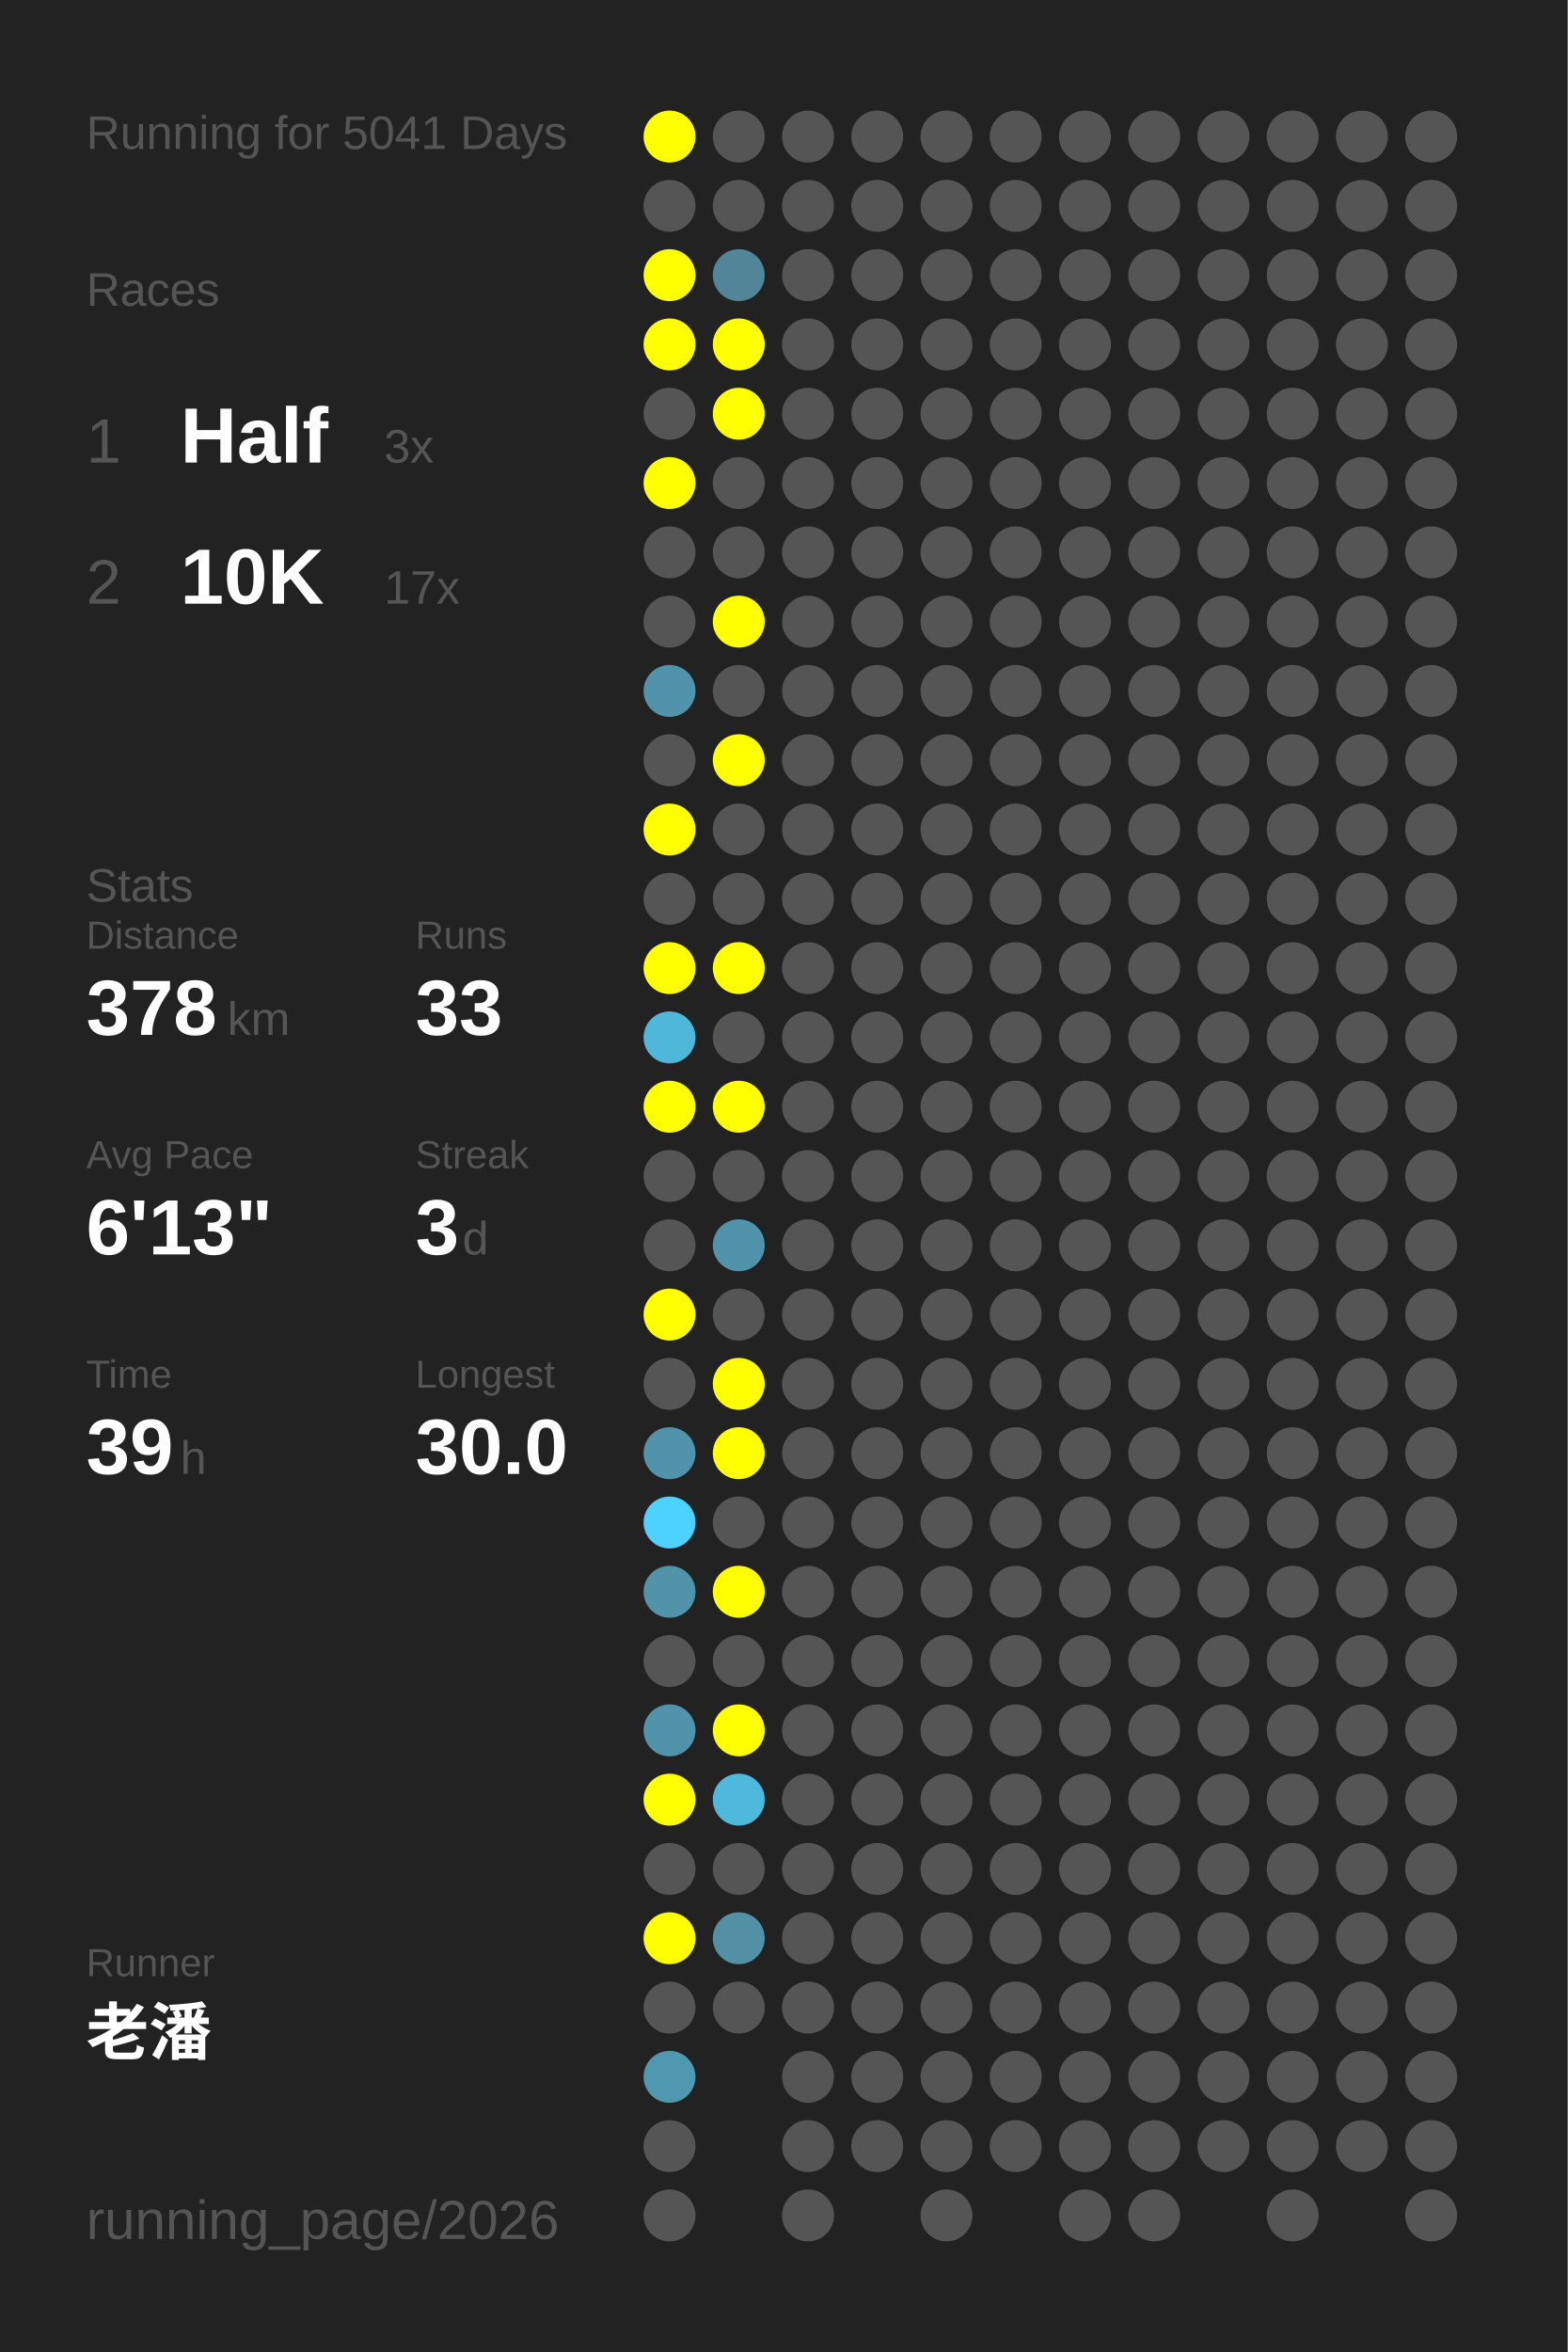
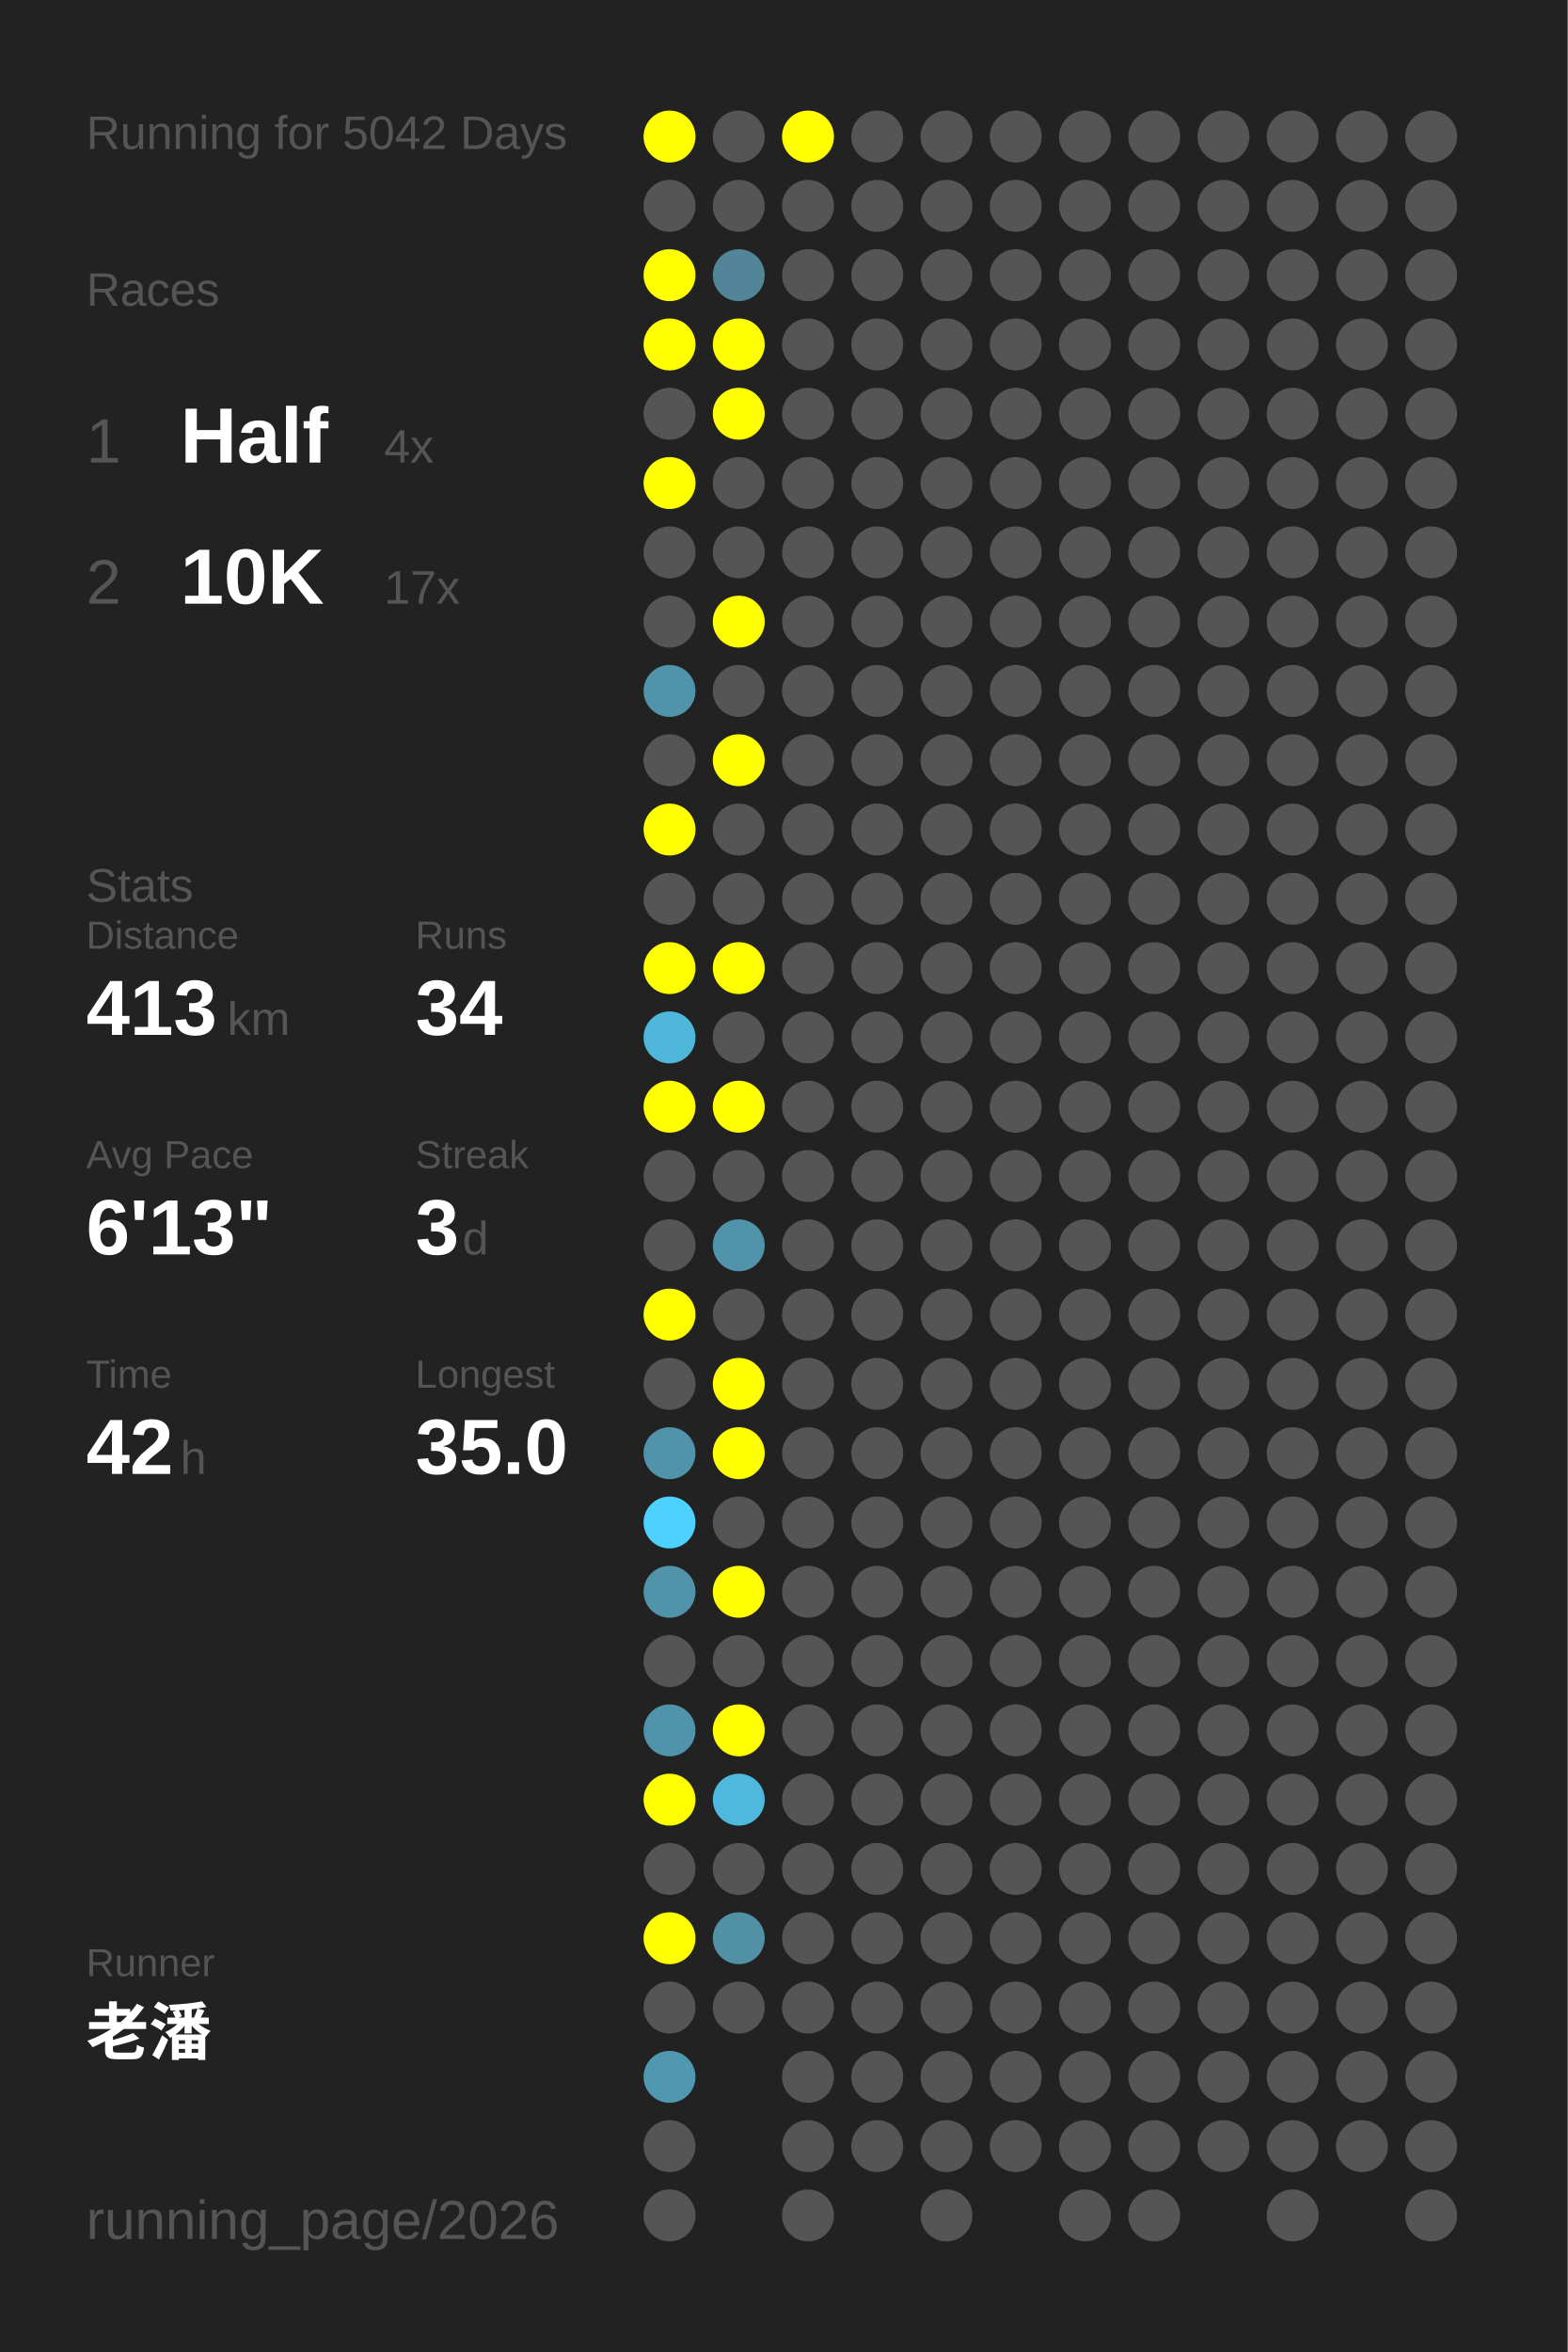
<svg xmlns="http://www.w3.org/2000/svg" baseProfile="full" height="300mm" version="1.1" viewBox="0,0,200,300" width="200mm">
  <defs />
  <rect fill="#222222" height="300" width="200" x="0" y="0" />
-   <text fill="#555555" style="font-size:6px; font-family:Arial;" x="11" y="19">Running for 5041 Days</text>
+   <text fill="#555555" style="font-size:6px; font-family:Arial;" x="11" y="19">Running for 5042 Days</text>
  <text fill="#555555" style="font-size:6px; font-family:Arial;" x="11" y="39">Races</text>
  <text fill="#555555" style="font-size:8px; font-family:Arial;" x="11" y="59">1</text>
  <text fill="#FFFFFF" style="font-size:10px; font-family:Arial; font-weight:bold;" x="23" y="59">Half</text>
-   <text fill="#555555" style="font-size:6px; font-family:Arial;" x="49" y="59">3x</text>
+   <text fill="#555555" style="font-size:6px; font-family:Arial;" x="49" y="59">4x</text>
  <text fill="#555555" style="font-size:8px; font-family:Arial;" x="11" y="77">2</text>
  <text fill="#FFFFFF" style="font-size:10px; font-family:Arial; font-weight:bold;" x="23" y="77">10K</text>
  <text fill="#555555" style="font-size:6px; font-family:Arial;" x="49" y="77">17x</text>
  <text fill="#555555" style="font-size:6px; font-family:Arial;" x="11" y="115">Stats</text>
  <text fill="#555555" style="font-size:5px; font-family:Arial;" x="11" y="121">Distance</text>
-   <text fill="#FFFFFF" style="font-size:10px; font-family:Arial; font-weight:bold;" x="11" y="132">378</text>
+   <text fill="#FFFFFF" style="font-size:10px; font-family:Arial; font-weight:bold;" x="11" y="132">413</text>
  <text fill="#555555" style="font-size:6px; font-family:Arial;" x="29" y="132">km</text>
  <text fill="#555555" style="font-size:5px; font-family:Arial;" x="53" y="121">Runs</text>
-   <text fill="#FFFFFF" style="font-size:10px; font-family:Arial; font-weight:bold;" x="53" y="132">33</text>
+   <text fill="#FFFFFF" style="font-size:10px; font-family:Arial; font-weight:bold;" x="53" y="132">34</text>
  <text fill="#555555" style="font-size:5px; font-family:Arial;" x="11" y="149">Avg Pace</text>
  <text fill="#FFFFFF" style="font-size:10px; font-family:Arial; font-weight:bold;" x="11" y="160">6'13"</text>
  <text fill="#555555" style="font-size:5px; font-family:Arial;" x="53" y="149">Streak</text>
  <text fill="#FFFFFF" style="font-size:10px; font-family:Arial; font-weight:bold;" x="53" y="160">3</text>
  <text fill="#555555" style="font-size:6px; font-family:Arial;" x="59" y="160">d</text>
  <text fill="#555555" style="font-size:5px; font-family:Arial;" x="11" y="177">Time</text>
-   <text fill="#FFFFFF" style="font-size:10px; font-family:Arial; font-weight:bold;" x="11" y="188">39</text>
+   <text fill="#FFFFFF" style="font-size:10px; font-family:Arial; font-weight:bold;" x="11" y="188">42</text>
  <text fill="#555555" style="font-size:6px; font-family:Arial;" x="23" y="188">h</text>
  <text fill="#555555" style="font-size:5px; font-family:Arial;" x="53" y="177">Longest</text>
-   <text fill="#FFFFFF" style="font-size:10px; font-family:Arial; font-weight:bold;" x="53" y="188">30.0</text>
+   <text fill="#FFFFFF" style="font-size:10px; font-family:Arial; font-weight:bold;" x="53" y="188">35.0</text>
  <text fill="#555555" style="font-size:5px; font-family:Arial;" x="11" y="252.065">Runner</text>
  <text fill="#FFFFFF" style="font-size:8px; font-family:Arial; font-weight:bold;" x="11" y="262.065">老潘</text>
  <text fill="#555555" style="font-size:7px; font-family:Arial;" x="11" y="285.581">running_page/2026</text>
  <circle cx="85.417" cy="17.419" fill="#FFFF00" r="3.312" />
  <circle cx="85.417" cy="26.258" fill="#555555" r="3.312" />
  <circle cx="85.417" cy="35.097" fill="#FFFF00" r="3.312" />
  <circle cx="85.417" cy="43.935" fill="#FFFF00" r="3.312" />
  <circle cx="85.417" cy="52.774" fill="#555555" r="3.312" />
  <circle cx="85.417" cy="61.613" fill="#FFFF00" r="3.312" />
  <circle cx="85.417" cy="70.452" fill="#555555" r="3.312" />
  <circle cx="85.417" cy="79.29" fill="#555555" r="3.312" />
  <circle cx="85.417" cy="88.129" fill="#5093aa" r="3.312" />
  <circle cx="85.417" cy="96.968" fill="#555555" r="3.312" />
  <circle cx="85.417" cy="105.806" fill="#FFFF00" r="3.312" />
  <circle cx="85.417" cy="114.645" fill="#555555" r="3.312" />
  <circle cx="85.417" cy="123.484" fill="#FFFF00" r="3.312" />
  <circle cx="85.417" cy="132.323" fill="#4eb7da" r="3.312" />
  <circle cx="85.417" cy="141.161" fill="#FFFF00" r="3.312" />
  <circle cx="85.417" cy="150" fill="#555555" r="3.312" />
  <circle cx="85.417" cy="158.839" fill="#555555" r="3.312" />
  <circle cx="85.417" cy="167.677" fill="#FFFF00" r="3.312" />
  <circle cx="85.417" cy="176.516" fill="#555555" r="3.312" />
  <circle cx="85.417" cy="185.355" fill="#5093aa" r="3.312" />
  <circle cx="85.417" cy="194.194" fill="#4dd1fe" r="3.312" />
  <circle cx="85.417" cy="203.032" fill="#5193a9" r="3.312" />
  <circle cx="85.417" cy="211.871" fill="#555555" r="3.312" />
  <circle cx="85.417" cy="220.71" fill="#5093aa" r="3.312" />
  <circle cx="85.417" cy="229.548" fill="#FFFF00" r="3.312" />
  <circle cx="85.417" cy="238.387" fill="#555555" r="3.312" />
  <circle cx="85.417" cy="247.226" fill="#FFFF00" r="3.312" />
  <circle cx="85.417" cy="256.065" fill="#555555" r="3.312" />
  <circle cx="85.417" cy="264.903" fill="#5097b0" r="3.312" />
  <circle cx="85.417" cy="273.742" fill="#555555" r="3.312" />
  <circle cx="85.417" cy="282.581" fill="#555555" r="3.312" />
  <circle cx="94.25" cy="17.419" fill="#555555" r="3.312" />
  <circle cx="94.25" cy="26.258" fill="#555555" r="3.312" />
  <circle cx="94.25" cy="35.097" fill="#518597" r="3.312" />
  <circle cx="94.25" cy="43.935" fill="#FFFF00" r="3.312" />
  <circle cx="94.25" cy="52.774" fill="#FFFF00" r="3.312" />
  <circle cx="94.25" cy="61.613" fill="#555555" r="3.312" />
  <circle cx="94.25" cy="70.452" fill="#555555" r="3.312" />
  <circle cx="94.25" cy="79.29" fill="#FFFF00" r="3.312" />
  <circle cx="94.25" cy="88.129" fill="#555555" r="3.312" />
  <circle cx="94.25" cy="96.968" fill="#FFFF00" r="3.312" />
  <circle cx="94.25" cy="105.806" fill="#555555" r="3.312" />
  <circle cx="94.25" cy="114.645" fill="#555555" r="3.312" />
  <circle cx="94.25" cy="123.484" fill="#FFFF00" r="3.312" />
  <circle cx="94.25" cy="132.323" fill="#555555" r="3.312" />
  <circle cx="94.25" cy="141.161" fill="#FFFF00" r="3.312" />
  <circle cx="94.25" cy="150" fill="#555555" r="3.312" />
  <circle cx="94.25" cy="158.839" fill="#5093aa" r="3.312" />
  <circle cx="94.25" cy="167.677" fill="#555555" r="3.312" />
  <circle cx="94.25" cy="176.516" fill="#FFFF00" r="3.312" />
  <circle cx="94.25" cy="185.355" fill="#FFFF00" r="3.312" />
  <circle cx="94.25" cy="194.194" fill="#555555" r="3.312" />
  <circle cx="94.25" cy="203.032" fill="#FFFF00" r="3.312" />
  <circle cx="94.25" cy="211.871" fill="#555555" r="3.312" />
  <circle cx="94.25" cy="220.71" fill="#FFFF00" r="3.312" />
  <circle cx="94.25" cy="229.548" fill="#4eb9dd" r="3.312" />
  <circle cx="94.25" cy="238.387" fill="#555555" r="3.312" />
  <circle cx="94.25" cy="247.226" fill="#5190a5" r="3.312" />
  <circle cx="94.25" cy="256.065" fill="#555555" r="3.312" />
-   <circle cx="103.083" cy="17.419" fill="#555555" r="3.312" />
+   <circle cx="103.083" cy="17.419" fill="#FFFF00" r="3.312" />
  <circle cx="103.083" cy="26.258" fill="#555555" r="3.312" />
  <circle cx="103.083" cy="35.097" fill="#555555" r="3.312" />
  <circle cx="103.083" cy="43.935" fill="#555555" r="3.312" />
  <circle cx="103.083" cy="52.774" fill="#555555" r="3.312" />
  <circle cx="103.083" cy="61.613" fill="#555555" r="3.312" />
  <circle cx="103.083" cy="70.452" fill="#555555" r="3.312" />
  <circle cx="103.083" cy="79.29" fill="#555555" r="3.312" />
  <circle cx="103.083" cy="88.129" fill="#555555" r="3.312" />
  <circle cx="103.083" cy="96.968" fill="#555555" r="3.312" />
  <circle cx="103.083" cy="105.806" fill="#555555" r="3.312" />
  <circle cx="103.083" cy="114.645" fill="#555555" r="3.312" />
  <circle cx="103.083" cy="123.484" fill="#555555" r="3.312" />
  <circle cx="103.083" cy="132.323" fill="#555555" r="3.312" />
  <circle cx="103.083" cy="141.161" fill="#555555" r="3.312" />
  <circle cx="103.083" cy="150" fill="#555555" r="3.312" />
  <circle cx="103.083" cy="158.839" fill="#555555" r="3.312" />
  <circle cx="103.083" cy="167.677" fill="#555555" r="3.312" />
  <circle cx="103.083" cy="176.516" fill="#555555" r="3.312" />
  <circle cx="103.083" cy="185.355" fill="#555555" r="3.312" />
  <circle cx="103.083" cy="194.194" fill="#555555" r="3.312" />
  <circle cx="103.083" cy="203.032" fill="#555555" r="3.312" />
  <circle cx="103.083" cy="211.871" fill="#555555" r="3.312" />
  <circle cx="103.083" cy="220.71" fill="#555555" r="3.312" />
  <circle cx="103.083" cy="229.548" fill="#555555" r="3.312" />
  <circle cx="103.083" cy="238.387" fill="#555555" r="3.312" />
  <circle cx="103.083" cy="247.226" fill="#555555" r="3.312" />
  <circle cx="103.083" cy="256.065" fill="#555555" r="3.312" />
  <circle cx="103.083" cy="264.903" fill="#555555" r="3.312" />
  <circle cx="103.083" cy="273.742" fill="#555555" r="3.312" />
  <circle cx="103.083" cy="282.581" fill="#555555" r="3.312" />
  <circle cx="111.917" cy="17.419" fill="#555555" r="3.312" />
  <circle cx="111.917" cy="26.258" fill="#555555" r="3.312" />
  <circle cx="111.917" cy="35.097" fill="#555555" r="3.312" />
  <circle cx="111.917" cy="43.935" fill="#555555" r="3.312" />
  <circle cx="111.917" cy="52.774" fill="#555555" r="3.312" />
  <circle cx="111.917" cy="61.613" fill="#555555" r="3.312" />
  <circle cx="111.917" cy="70.452" fill="#555555" r="3.312" />
  <circle cx="111.917" cy="79.29" fill="#555555" r="3.312" />
  <circle cx="111.917" cy="88.129" fill="#555555" r="3.312" />
  <circle cx="111.917" cy="96.968" fill="#555555" r="3.312" />
  <circle cx="111.917" cy="105.806" fill="#555555" r="3.312" />
  <circle cx="111.917" cy="114.645" fill="#555555" r="3.312" />
  <circle cx="111.917" cy="123.484" fill="#555555" r="3.312" />
  <circle cx="111.917" cy="132.323" fill="#555555" r="3.312" />
  <circle cx="111.917" cy="141.161" fill="#555555" r="3.312" />
  <circle cx="111.917" cy="150" fill="#555555" r="3.312" />
  <circle cx="111.917" cy="158.839" fill="#555555" r="3.312" />
  <circle cx="111.917" cy="167.677" fill="#555555" r="3.312" />
  <circle cx="111.917" cy="176.516" fill="#555555" r="3.312" />
  <circle cx="111.917" cy="185.355" fill="#555555" r="3.312" />
  <circle cx="111.917" cy="194.194" fill="#555555" r="3.312" />
  <circle cx="111.917" cy="203.032" fill="#555555" r="3.312" />
  <circle cx="111.917" cy="211.871" fill="#555555" r="3.312" />
  <circle cx="111.917" cy="220.71" fill="#555555" r="3.312" />
  <circle cx="111.917" cy="229.548" fill="#555555" r="3.312" />
  <circle cx="111.917" cy="238.387" fill="#555555" r="3.312" />
  <circle cx="111.917" cy="247.226" fill="#555555" r="3.312" />
  <circle cx="111.917" cy="256.065" fill="#555555" r="3.312" />
  <circle cx="111.917" cy="264.903" fill="#555555" r="3.312" />
  <circle cx="111.917" cy="273.742" fill="#555555" r="3.312" />
  <circle cx="120.75" cy="17.419" fill="#555555" r="3.312" />
  <circle cx="120.75" cy="26.258" fill="#555555" r="3.312" />
  <circle cx="120.75" cy="35.097" fill="#555555" r="3.312" />
  <circle cx="120.75" cy="43.935" fill="#555555" r="3.312" />
  <circle cx="120.75" cy="52.774" fill="#555555" r="3.312" />
  <circle cx="120.75" cy="61.613" fill="#555555" r="3.312" />
  <circle cx="120.75" cy="70.452" fill="#555555" r="3.312" />
  <circle cx="120.75" cy="79.29" fill="#555555" r="3.312" />
  <circle cx="120.75" cy="88.129" fill="#555555" r="3.312" />
  <circle cx="120.75" cy="96.968" fill="#555555" r="3.312" />
  <circle cx="120.75" cy="105.806" fill="#555555" r="3.312" />
  <circle cx="120.75" cy="114.645" fill="#555555" r="3.312" />
  <circle cx="120.75" cy="123.484" fill="#555555" r="3.312" />
  <circle cx="120.75" cy="132.323" fill="#555555" r="3.312" />
  <circle cx="120.75" cy="141.161" fill="#555555" r="3.312" />
  <circle cx="120.75" cy="150" fill="#555555" r="3.312" />
  <circle cx="120.75" cy="158.839" fill="#555555" r="3.312" />
  <circle cx="120.75" cy="167.677" fill="#555555" r="3.312" />
  <circle cx="120.75" cy="176.516" fill="#555555" r="3.312" />
  <circle cx="120.75" cy="185.355" fill="#555555" r="3.312" />
  <circle cx="120.75" cy="194.194" fill="#555555" r="3.312" />
  <circle cx="120.75" cy="203.032" fill="#555555" r="3.312" />
  <circle cx="120.75" cy="211.871" fill="#555555" r="3.312" />
  <circle cx="120.75" cy="220.71" fill="#555555" r="3.312" />
  <circle cx="120.75" cy="229.548" fill="#555555" r="3.312" />
  <circle cx="120.75" cy="238.387" fill="#555555" r="3.312" />
  <circle cx="120.75" cy="247.226" fill="#555555" r="3.312" />
  <circle cx="120.75" cy="256.065" fill="#555555" r="3.312" />
  <circle cx="120.75" cy="264.903" fill="#555555" r="3.312" />
  <circle cx="120.75" cy="273.742" fill="#555555" r="3.312" />
  <circle cx="120.75" cy="282.581" fill="#555555" r="3.312" />
  <circle cx="129.583" cy="17.419" fill="#555555" r="3.312" />
  <circle cx="129.583" cy="26.258" fill="#555555" r="3.312" />
  <circle cx="129.583" cy="35.097" fill="#555555" r="3.312" />
  <circle cx="129.583" cy="43.935" fill="#555555" r="3.312" />
  <circle cx="129.583" cy="52.774" fill="#555555" r="3.312" />
  <circle cx="129.583" cy="61.613" fill="#555555" r="3.312" />
  <circle cx="129.583" cy="70.452" fill="#555555" r="3.312" />
  <circle cx="129.583" cy="79.29" fill="#555555" r="3.312" />
  <circle cx="129.583" cy="88.129" fill="#555555" r="3.312" />
  <circle cx="129.583" cy="96.968" fill="#555555" r="3.312" />
  <circle cx="129.583" cy="105.806" fill="#555555" r="3.312" />
  <circle cx="129.583" cy="114.645" fill="#555555" r="3.312" />
  <circle cx="129.583" cy="123.484" fill="#555555" r="3.312" />
  <circle cx="129.583" cy="132.323" fill="#555555" r="3.312" />
  <circle cx="129.583" cy="141.161" fill="#555555" r="3.312" />
  <circle cx="129.583" cy="150" fill="#555555" r="3.312" />
  <circle cx="129.583" cy="158.839" fill="#555555" r="3.312" />
  <circle cx="129.583" cy="167.677" fill="#555555" r="3.312" />
  <circle cx="129.583" cy="176.516" fill="#555555" r="3.312" />
  <circle cx="129.583" cy="185.355" fill="#555555" r="3.312" />
  <circle cx="129.583" cy="194.194" fill="#555555" r="3.312" />
  <circle cx="129.583" cy="203.032" fill="#555555" r="3.312" />
  <circle cx="129.583" cy="211.871" fill="#555555" r="3.312" />
  <circle cx="129.583" cy="220.71" fill="#555555" r="3.312" />
  <circle cx="129.583" cy="229.548" fill="#555555" r="3.312" />
  <circle cx="129.583" cy="238.387" fill="#555555" r="3.312" />
  <circle cx="129.583" cy="247.226" fill="#555555" r="3.312" />
  <circle cx="129.583" cy="256.065" fill="#555555" r="3.312" />
  <circle cx="129.583" cy="264.903" fill="#555555" r="3.312" />
  <circle cx="129.583" cy="273.742" fill="#555555" r="3.312" />
  <circle cx="138.417" cy="17.419" fill="#555555" r="3.312" />
  <circle cx="138.417" cy="26.258" fill="#555555" r="3.312" />
  <circle cx="138.417" cy="35.097" fill="#555555" r="3.312" />
  <circle cx="138.417" cy="43.935" fill="#555555" r="3.312" />
  <circle cx="138.417" cy="52.774" fill="#555555" r="3.312" />
  <circle cx="138.417" cy="61.613" fill="#555555" r="3.312" />
  <circle cx="138.417" cy="70.452" fill="#555555" r="3.312" />
  <circle cx="138.417" cy="79.29" fill="#555555" r="3.312" />
  <circle cx="138.417" cy="88.129" fill="#555555" r="3.312" />
  <circle cx="138.417" cy="96.968" fill="#555555" r="3.312" />
  <circle cx="138.417" cy="105.806" fill="#555555" r="3.312" />
  <circle cx="138.417" cy="114.645" fill="#555555" r="3.312" />
  <circle cx="138.417" cy="123.484" fill="#555555" r="3.312" />
  <circle cx="138.417" cy="132.323" fill="#555555" r="3.312" />
  <circle cx="138.417" cy="141.161" fill="#555555" r="3.312" />
  <circle cx="138.417" cy="150" fill="#555555" r="3.312" />
  <circle cx="138.417" cy="158.839" fill="#555555" r="3.312" />
  <circle cx="138.417" cy="167.677" fill="#555555" r="3.312" />
  <circle cx="138.417" cy="176.516" fill="#555555" r="3.312" />
  <circle cx="138.417" cy="185.355" fill="#555555" r="3.312" />
  <circle cx="138.417" cy="194.194" fill="#555555" r="3.312" />
  <circle cx="138.417" cy="203.032" fill="#555555" r="3.312" />
  <circle cx="138.417" cy="211.871" fill="#555555" r="3.312" />
  <circle cx="138.417" cy="220.71" fill="#555555" r="3.312" />
  <circle cx="138.417" cy="229.548" fill="#555555" r="3.312" />
  <circle cx="138.417" cy="238.387" fill="#555555" r="3.312" />
  <circle cx="138.417" cy="247.226" fill="#555555" r="3.312" />
  <circle cx="138.417" cy="256.065" fill="#555555" r="3.312" />
  <circle cx="138.417" cy="264.903" fill="#555555" r="3.312" />
  <circle cx="138.417" cy="273.742" fill="#555555" r="3.312" />
  <circle cx="138.417" cy="282.581" fill="#555555" r="3.312" />
  <circle cx="147.25" cy="17.419" fill="#555555" r="3.312" />
  <circle cx="147.25" cy="26.258" fill="#555555" r="3.312" />
  <circle cx="147.25" cy="35.097" fill="#555555" r="3.312" />
  <circle cx="147.25" cy="43.935" fill="#555555" r="3.312" />
  <circle cx="147.25" cy="52.774" fill="#555555" r="3.312" />
  <circle cx="147.25" cy="61.613" fill="#555555" r="3.312" />
  <circle cx="147.25" cy="70.452" fill="#555555" r="3.312" />
  <circle cx="147.25" cy="79.29" fill="#555555" r="3.312" />
  <circle cx="147.25" cy="88.129" fill="#555555" r="3.312" />
  <circle cx="147.25" cy="96.968" fill="#555555" r="3.312" />
  <circle cx="147.25" cy="105.806" fill="#555555" r="3.312" />
  <circle cx="147.25" cy="114.645" fill="#555555" r="3.312" />
  <circle cx="147.25" cy="123.484" fill="#555555" r="3.312" />
  <circle cx="147.25" cy="132.323" fill="#555555" r="3.312" />
  <circle cx="147.25" cy="141.161" fill="#555555" r="3.312" />
  <circle cx="147.25" cy="150" fill="#555555" r="3.312" />
  <circle cx="147.25" cy="158.839" fill="#555555" r="3.312" />
  <circle cx="147.25" cy="167.677" fill="#555555" r="3.312" />
  <circle cx="147.25" cy="176.516" fill="#555555" r="3.312" />
  <circle cx="147.25" cy="185.355" fill="#555555" r="3.312" />
  <circle cx="147.25" cy="194.194" fill="#555555" r="3.312" />
  <circle cx="147.25" cy="203.032" fill="#555555" r="3.312" />
  <circle cx="147.25" cy="211.871" fill="#555555" r="3.312" />
  <circle cx="147.25" cy="220.71" fill="#555555" r="3.312" />
  <circle cx="147.25" cy="229.548" fill="#555555" r="3.312" />
  <circle cx="147.25" cy="238.387" fill="#555555" r="3.312" />
  <circle cx="147.25" cy="247.226" fill="#555555" r="3.312" />
  <circle cx="147.25" cy="256.065" fill="#555555" r="3.312" />
  <circle cx="147.25" cy="264.903" fill="#555555" r="3.312" />
  <circle cx="147.25" cy="273.742" fill="#555555" r="3.312" />
  <circle cx="147.25" cy="282.581" fill="#555555" r="3.312" />
  <circle cx="156.083" cy="17.419" fill="#555555" r="3.312" />
  <circle cx="156.083" cy="26.258" fill="#555555" r="3.312" />
  <circle cx="156.083" cy="35.097" fill="#555555" r="3.312" />
  <circle cx="156.083" cy="43.935" fill="#555555" r="3.312" />
  <circle cx="156.083" cy="52.774" fill="#555555" r="3.312" />
  <circle cx="156.083" cy="61.613" fill="#555555" r="3.312" />
  <circle cx="156.083" cy="70.452" fill="#555555" r="3.312" />
  <circle cx="156.083" cy="79.29" fill="#555555" r="3.312" />
  <circle cx="156.083" cy="88.129" fill="#555555" r="3.312" />
  <circle cx="156.083" cy="96.968" fill="#555555" r="3.312" />
  <circle cx="156.083" cy="105.806" fill="#555555" r="3.312" />
  <circle cx="156.083" cy="114.645" fill="#555555" r="3.312" />
  <circle cx="156.083" cy="123.484" fill="#555555" r="3.312" />
  <circle cx="156.083" cy="132.323" fill="#555555" r="3.312" />
  <circle cx="156.083" cy="141.161" fill="#555555" r="3.312" />
  <circle cx="156.083" cy="150" fill="#555555" r="3.312" />
  <circle cx="156.083" cy="158.839" fill="#555555" r="3.312" />
  <circle cx="156.083" cy="167.677" fill="#555555" r="3.312" />
  <circle cx="156.083" cy="176.516" fill="#555555" r="3.312" />
  <circle cx="156.083" cy="185.355" fill="#555555" r="3.312" />
  <circle cx="156.083" cy="194.194" fill="#555555" r="3.312" />
  <circle cx="156.083" cy="203.032" fill="#555555" r="3.312" />
  <circle cx="156.083" cy="211.871" fill="#555555" r="3.312" />
  <circle cx="156.083" cy="220.71" fill="#555555" r="3.312" />
  <circle cx="156.083" cy="229.548" fill="#555555" r="3.312" />
  <circle cx="156.083" cy="238.387" fill="#555555" r="3.312" />
  <circle cx="156.083" cy="247.226" fill="#555555" r="3.312" />
  <circle cx="156.083" cy="256.065" fill="#555555" r="3.312" />
  <circle cx="156.083" cy="264.903" fill="#555555" r="3.312" />
  <circle cx="156.083" cy="273.742" fill="#555555" r="3.312" />
  <circle cx="164.917" cy="17.419" fill="#555555" r="3.312" />
  <circle cx="164.917" cy="26.258" fill="#555555" r="3.312" />
  <circle cx="164.917" cy="35.097" fill="#555555" r="3.312" />
  <circle cx="164.917" cy="43.935" fill="#555555" r="3.312" />
  <circle cx="164.917" cy="52.774" fill="#555555" r="3.312" />
  <circle cx="164.917" cy="61.613" fill="#555555" r="3.312" />
  <circle cx="164.917" cy="70.452" fill="#555555" r="3.312" />
  <circle cx="164.917" cy="79.29" fill="#555555" r="3.312" />
  <circle cx="164.917" cy="88.129" fill="#555555" r="3.312" />
  <circle cx="164.917" cy="96.968" fill="#555555" r="3.312" />
  <circle cx="164.917" cy="105.806" fill="#555555" r="3.312" />
  <circle cx="164.917" cy="114.645" fill="#555555" r="3.312" />
  <circle cx="164.917" cy="123.484" fill="#555555" r="3.312" />
  <circle cx="164.917" cy="132.323" fill="#555555" r="3.312" />
  <circle cx="164.917" cy="141.161" fill="#555555" r="3.312" />
  <circle cx="164.917" cy="150" fill="#555555" r="3.312" />
  <circle cx="164.917" cy="158.839" fill="#555555" r="3.312" />
  <circle cx="164.917" cy="167.677" fill="#555555" r="3.312" />
  <circle cx="164.917" cy="176.516" fill="#555555" r="3.312" />
  <circle cx="164.917" cy="185.355" fill="#555555" r="3.312" />
  <circle cx="164.917" cy="194.194" fill="#555555" r="3.312" />
  <circle cx="164.917" cy="203.032" fill="#555555" r="3.312" />
  <circle cx="164.917" cy="211.871" fill="#555555" r="3.312" />
  <circle cx="164.917" cy="220.71" fill="#555555" r="3.312" />
  <circle cx="164.917" cy="229.548" fill="#555555" r="3.312" />
  <circle cx="164.917" cy="238.387" fill="#555555" r="3.312" />
  <circle cx="164.917" cy="247.226" fill="#555555" r="3.312" />
  <circle cx="164.917" cy="256.065" fill="#555555" r="3.312" />
  <circle cx="164.917" cy="264.903" fill="#555555" r="3.312" />
  <circle cx="164.917" cy="273.742" fill="#555555" r="3.312" />
  <circle cx="164.917" cy="282.581" fill="#555555" r="3.312" />
  <circle cx="173.75" cy="17.419" fill="#555555" r="3.312" />
  <circle cx="173.75" cy="26.258" fill="#555555" r="3.312" />
  <circle cx="173.75" cy="35.097" fill="#555555" r="3.312" />
  <circle cx="173.75" cy="43.935" fill="#555555" r="3.312" />
  <circle cx="173.75" cy="52.774" fill="#555555" r="3.312" />
  <circle cx="173.75" cy="61.613" fill="#555555" r="3.312" />
  <circle cx="173.75" cy="70.452" fill="#555555" r="3.312" />
  <circle cx="173.75" cy="79.29" fill="#555555" r="3.312" />
  <circle cx="173.75" cy="88.129" fill="#555555" r="3.312" />
  <circle cx="173.75" cy="96.968" fill="#555555" r="3.312" />
  <circle cx="173.75" cy="105.806" fill="#555555" r="3.312" />
  <circle cx="173.75" cy="114.645" fill="#555555" r="3.312" />
  <circle cx="173.75" cy="123.484" fill="#555555" r="3.312" />
  <circle cx="173.75" cy="132.323" fill="#555555" r="3.312" />
  <circle cx="173.75" cy="141.161" fill="#555555" r="3.312" />
  <circle cx="173.75" cy="150" fill="#555555" r="3.312" />
  <circle cx="173.75" cy="158.839" fill="#555555" r="3.312" />
  <circle cx="173.75" cy="167.677" fill="#555555" r="3.312" />
  <circle cx="173.75" cy="176.516" fill="#555555" r="3.312" />
  <circle cx="173.75" cy="185.355" fill="#555555" r="3.312" />
  <circle cx="173.75" cy="194.194" fill="#555555" r="3.312" />
  <circle cx="173.75" cy="203.032" fill="#555555" r="3.312" />
  <circle cx="173.75" cy="211.871" fill="#555555" r="3.312" />
  <circle cx="173.75" cy="220.71" fill="#555555" r="3.312" />
  <circle cx="173.75" cy="229.548" fill="#555555" r="3.312" />
  <circle cx="173.75" cy="238.387" fill="#555555" r="3.312" />
  <circle cx="173.75" cy="247.226" fill="#555555" r="3.312" />
  <circle cx="173.75" cy="256.065" fill="#555555" r="3.312" />
  <circle cx="173.75" cy="264.903" fill="#555555" r="3.312" />
  <circle cx="173.75" cy="273.742" fill="#555555" r="3.312" />
  <circle cx="182.583" cy="17.419" fill="#555555" r="3.312" />
  <circle cx="182.583" cy="26.258" fill="#555555" r="3.312" />
  <circle cx="182.583" cy="35.097" fill="#555555" r="3.312" />
  <circle cx="182.583" cy="43.935" fill="#555555" r="3.312" />
  <circle cx="182.583" cy="52.774" fill="#555555" r="3.312" />
  <circle cx="182.583" cy="61.613" fill="#555555" r="3.312" />
  <circle cx="182.583" cy="70.452" fill="#555555" r="3.312" />
  <circle cx="182.583" cy="79.29" fill="#555555" r="3.312" />
  <circle cx="182.583" cy="88.129" fill="#555555" r="3.312" />
  <circle cx="182.583" cy="96.968" fill="#555555" r="3.312" />
  <circle cx="182.583" cy="105.806" fill="#555555" r="3.312" />
  <circle cx="182.583" cy="114.645" fill="#555555" r="3.312" />
  <circle cx="182.583" cy="123.484" fill="#555555" r="3.312" />
  <circle cx="182.583" cy="132.323" fill="#555555" r="3.312" />
  <circle cx="182.583" cy="141.161" fill="#555555" r="3.312" />
  <circle cx="182.583" cy="150" fill="#555555" r="3.312" />
  <circle cx="182.583" cy="158.839" fill="#555555" r="3.312" />
  <circle cx="182.583" cy="167.677" fill="#555555" r="3.312" />
  <circle cx="182.583" cy="176.516" fill="#555555" r="3.312" />
  <circle cx="182.583" cy="185.355" fill="#555555" r="3.312" />
  <circle cx="182.583" cy="194.194" fill="#555555" r="3.312" />
  <circle cx="182.583" cy="203.032" fill="#555555" r="3.312" />
  <circle cx="182.583" cy="211.871" fill="#555555" r="3.312" />
  <circle cx="182.583" cy="220.71" fill="#555555" r="3.312" />
  <circle cx="182.583" cy="229.548" fill="#555555" r="3.312" />
  <circle cx="182.583" cy="238.387" fill="#555555" r="3.312" />
  <circle cx="182.583" cy="247.226" fill="#555555" r="3.312" />
  <circle cx="182.583" cy="256.065" fill="#555555" r="3.312" />
  <circle cx="182.583" cy="264.903" fill="#555555" r="3.312" />
  <circle cx="182.583" cy="273.742" fill="#555555" r="3.312" />
  <circle cx="182.583" cy="282.581" fill="#555555" r="3.312" />
</svg>
